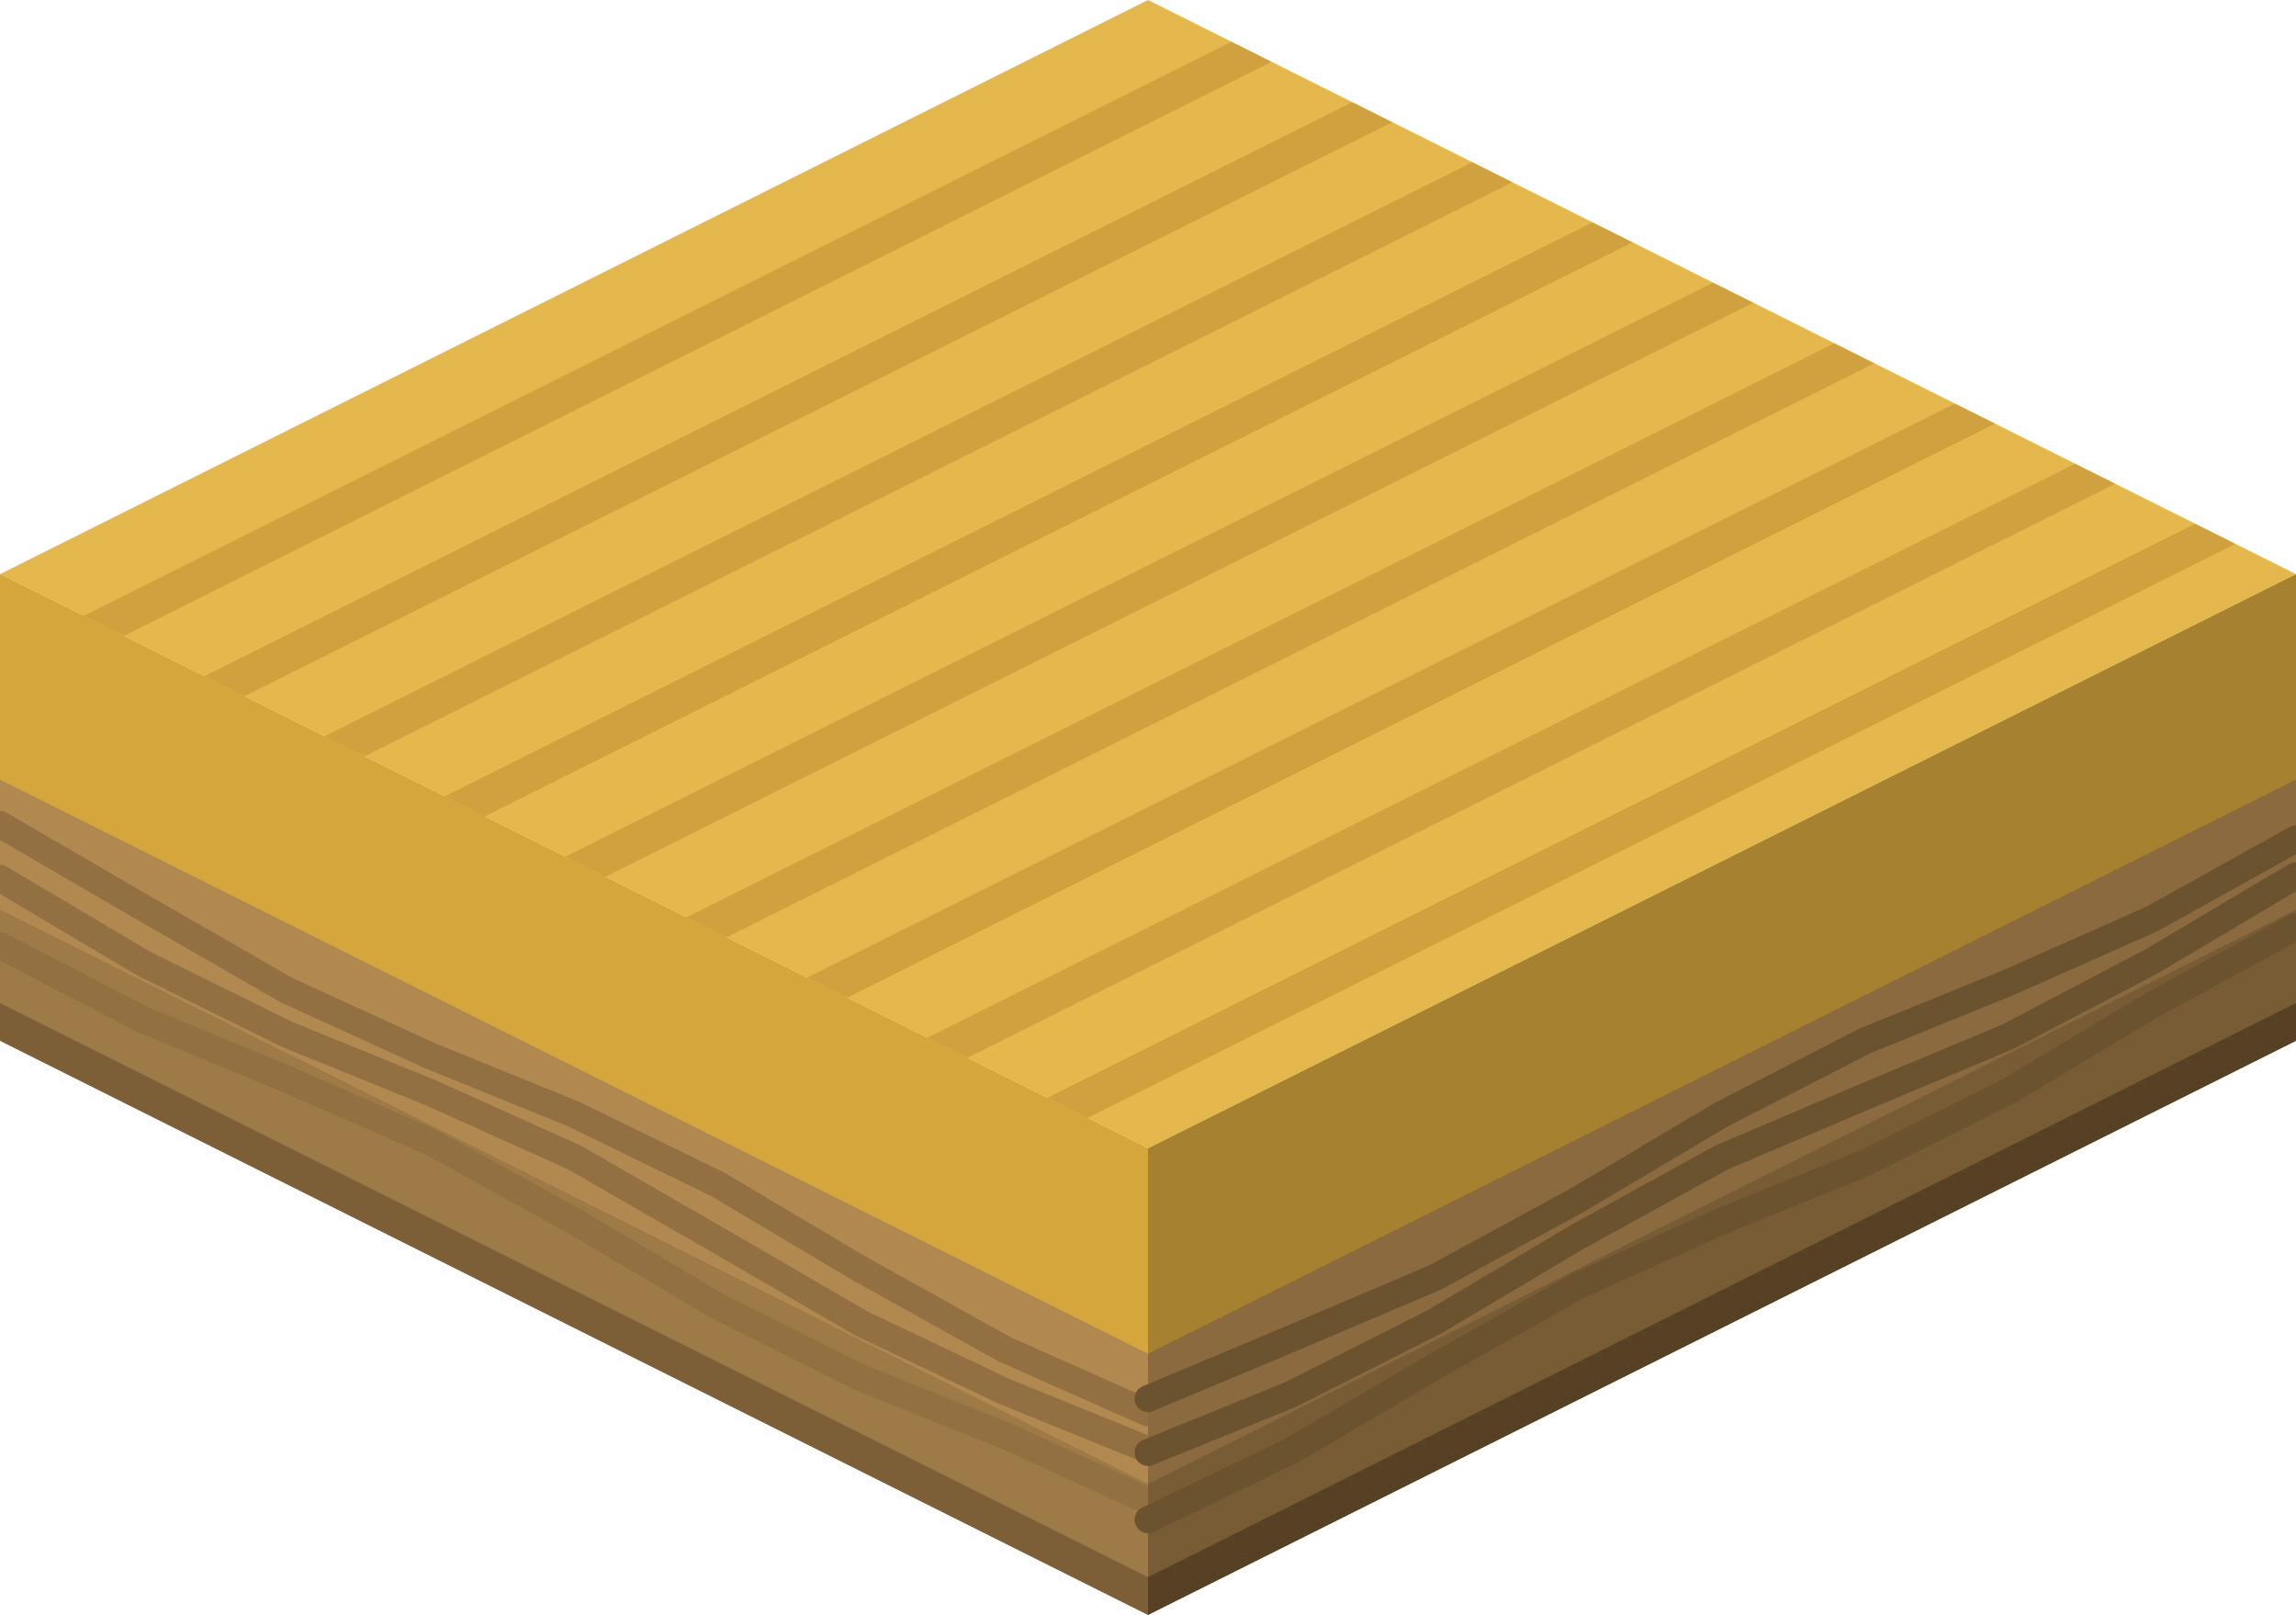
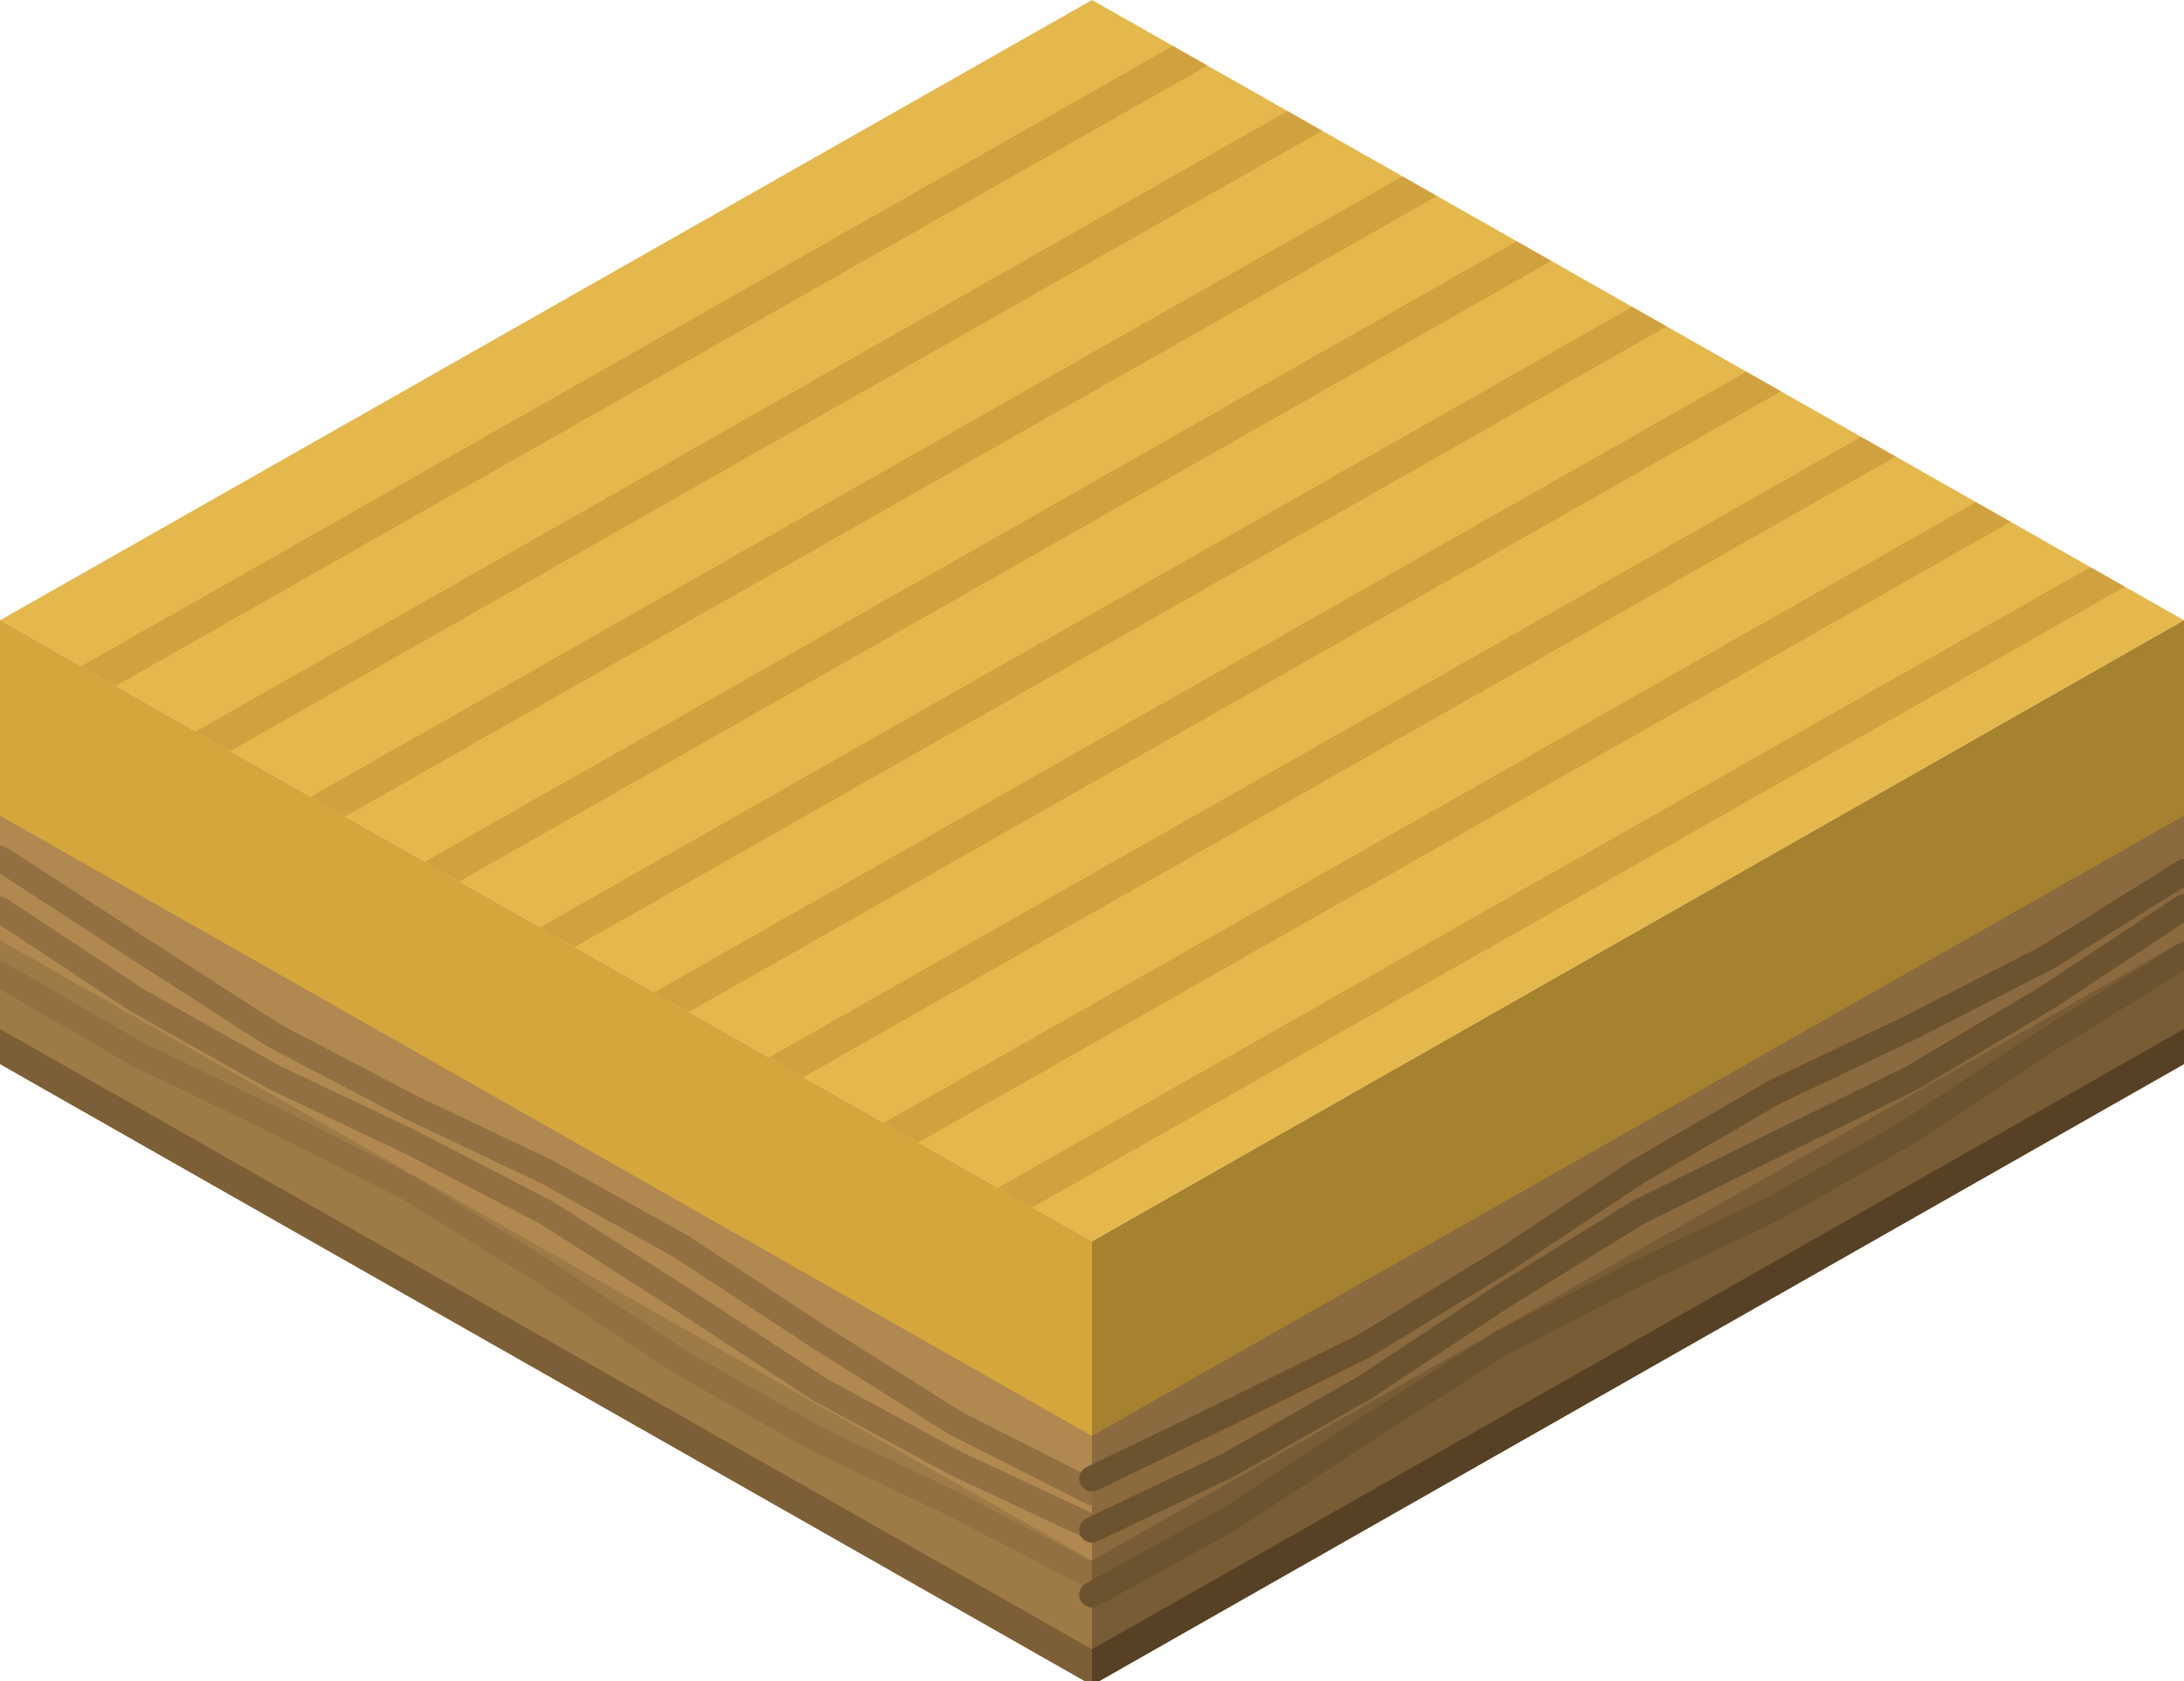
- <svg xmlns="http://www.w3.org/2000/svg" viewBox="0 0 256 180" width="256" height="180">
+ <svg xmlns="http://www.w3.org/2000/svg" viewBox="0 0 256 197" width="256" height="197">
  <defs>
    <clipPath id="d">
-       <polygon points="128,0 256,64 128,128 0,64" />
+       <polygon points="128,0 256,72.7 128,145.5 0,72.7" />
    </clipPath>
    <clipPath id="w0">
-       <polygon points="0,64 128,128 128,180 0,116" />
+       <polygon points="0,72.7 128,145.5 128,197.5 0,124.7" />
    </clipPath>
    <clipPath id="w1">
-       <polygon points="128,128 256,64 256,116 128,180" />
+       <polygon points="128,145.5 256,72.7 256,124.7 128,197.5" />
    </clipPath>
    <linearGradient id="fade" x1="0" y1="0" x2="0" y2="1">
      <stop offset="0.55" stop-color="#000" stop-opacity="0" />
      <stop offset="1" stop-color="#0b2030" stop-opacity="0.35" />
    </linearGradient>
    <linearGradient id="sun" x1="0" y1="0" x2="1" y2="1">
      <stop offset="0" stop-color="#fff" stop-opacity="0.18" />
      <stop offset="0.6" stop-color="#fff" stop-opacity="0" />
      <stop offset="1" stop-color="#000" stop-opacity="0.08" />
    </linearGradient>
  </defs>
-   <polygon points="0,64 128,128 128,180 0,116" fill="#b08850" />
-   <polygon points="0,101.4 128,165.4 128,180 0,116" fill="#9e7a47" />
-   <polyline points="0,91.9 16,101.2 32,110.4 48,117.7 64,124.2 80,132 96,141.5 112,150.4 128,157.5" fill="none" stroke="#927042" stroke-width="3" stroke-linecap="round" />
-   <polyline points="0,97.9 16,107.4 32,115.3 48,121.8 64,129 80,138.2 96,147.5 112,155.1 128,161.6" fill="none" stroke="#927042" stroke-width="3" stroke-linecap="round" />
-   <polyline points="0,105.4 16,113.7 32,120.3 48,127.3 64,136.1 80,145.6 96,153.6 112,160 128,167.3" fill="none" stroke="#927042" stroke-width="3" stroke-linecap="round" />
-   <polygon points="0,64 128,128 128,150.9 0,86.9" fill="#d4a63c" />
-   <polygon points="0,111.8 128,175.8 128,180 0,116" fill="#7c5f37" />
-   <polygon points="128,128 256,64 256,116 128,180" fill="#8a6a3e" />
-   <polygon points="128,165.4 256,101.4 256,116 128,180" fill="#785c35" />
-   <polyline points="128,155.9 144,149.2 160,142.4 176,133.7 192,124.2 208,116 224,109.5 240,102.4 256,93.5" fill="none" stroke="#6c5330" stroke-width="3" stroke-linecap="round" />
-   <polyline points="128,161.9 144,155.4 160,147.3 176,137.8 192,129 208,122.2 224,115.5 240,107.1 256,97.6" fill="none" stroke="#6c5330" stroke-width="3" stroke-linecap="round" />
-   <polyline points="128,169.4 144,161.7 160,152.3 176,143.3 192,136.1 208,129.6 224,121.6 240,112 256,103.3" fill="none" stroke="#6c5330" stroke-width="3" stroke-linecap="round" />
-   <polygon points="128,128 256,64 256,86.9 128,150.9" fill="#a6812f" />
-   <polygon points="128,175.8 256,111.8 256,116 128,180" fill="#564125" />
-   <polygon points="128,0 256,64 128,128 0,64" fill="#e4b84c" />
+   <polygon points="0,72.7 128,145.5 128,197.5 0,124.7" fill="#b08850" />
+   <polygon points="0,110.2 128,182.9 128,197.5 0,124.7" fill="#9e7a47" />
+   <polyline points="0,100.6 16,111 32,121.3 48,129.7 64,137.3 80,146.2 96,156.7 112,166.8 128,174.9" fill="none" stroke="#927042" stroke-width="3" stroke-linecap="round" />
+   <polyline points="0,106.6 16,117.2 32,126.2 48,133.8 64,142.1 80,152.3 96,162.8 112,171.5 128,179" fill="none" stroke="#927042" stroke-width="3" stroke-linecap="round" />
+   <polyline points="0,114.2 16,123.5 32,131.2 48,139.3 64,149.2 80,159.8 96,168.8 112,176.4 128,184.7" fill="none" stroke="#927042" stroke-width="3" stroke-linecap="round" />
+   <polygon points="0,72.7 128,145.5 128,168.3 0,95.6" fill="#d4a63c" />
+   <polygon points="0,120.6 128,193.3 128,197.5 0,124.7" fill="#7c5f37" />
+   <polygon points="128,145.5 256,72.7 256,124.7 128,197.5" fill="#8a6a3e" />
+   <polygon points="128,182.9 256,110.2 256,124.7 128,197.5" fill="#785c35" />
+   <polyline points="128,173.3 144,165.6 160,157.7 176,147.9 192,137.3 208,128 224,120.4 240,112.2 256,102.2" fill="none" stroke="#6c5330" stroke-width="3" stroke-linecap="round" />
+   <polyline points="128,179.3 144,171.7 160,162.6 176,152 192,142.1 208,134.2 224,126.4 240,116.9 256,106.3" fill="none" stroke="#6c5330" stroke-width="3" stroke-linecap="round" />
+   <polyline points="128,186.9 144,178.1 160,167.6 176,157.4 192,149.2 208,141.6 224,132.5 240,121.9 256,112" fill="none" stroke="#6c5330" stroke-width="3" stroke-linecap="round" />
+   <polygon points="128,145.5 256,72.7 256,95.6 128,168.3" fill="#a6812f" />
+   <polygon points="128,193.3 256,120.6 256,124.7 128,197.5" fill="#564125" />
+   <polygon points="128,0 256,72.7 128,145.5 0,72.7" fill="#e4b84c" />
  <g clip-path="url(#d)">
-     <path d="M145.9 2.6L5.1 73" stroke="#c09034" stroke-width="4" opacity="0.55" />
-     <path d="M159.4 9.3L18.6 79.7" stroke="#c09034" stroke-width="4" opacity="0.55" />
-     <path d="M172.8 16L32 86.4" stroke="#c09034" stroke-width="4" opacity="0.55" />
-     <path d="M186.2 22.7L45.4 93.1" stroke="#c09034" stroke-width="4" opacity="0.55" />
-     <path d="M199.7 29.4L58.9 99.8" stroke="#c09034" stroke-width="4" opacity="0.55" />
-     <path d="M213.1 36.2L72.3 106.6" stroke="#c09034" stroke-width="4" opacity="0.55" />
-     <path d="M226.6 42.9L85.8 113.3" stroke="#c09034" stroke-width="4" opacity="0.55" />
-     <path d="M240 49.6L99.2 120" stroke="#c09034" stroke-width="4" opacity="0.55" />
-     <path d="M253.4 56.3L112.6 126.7" stroke="#c09034" stroke-width="4" opacity="0.55" />
+     <path d="M145.9 2.9L5.1 82.9" stroke="#c09034" stroke-width="4" opacity="0.55" />
+     <path d="M159.4 10.5L18.6 90.5" stroke="#c09034" stroke-width="4" opacity="0.55" />
+     <path d="M172.8 18.2L32 98.2" stroke="#c09034" stroke-width="4" opacity="0.55" />
+     <path d="M186.2 25.8L45.4 105.8" stroke="#c09034" stroke-width="4" opacity="0.55" />
+     <path d="M199.7 33.5L58.9 113.5" stroke="#c09034" stroke-width="4" opacity="0.55" />
+     <path d="M213.1 41.1L72.3 121.1" stroke="#c09034" stroke-width="4" opacity="0.55" />
+     <path d="M226.6 48.7L85.8 128.7" stroke="#c09034" stroke-width="4" opacity="0.55" />
+     <path d="M240 56.4L99.2 136.4" stroke="#c09034" stroke-width="4" opacity="0.55" />
+     <path d="M253.4 64L112.6 144" stroke="#c09034" stroke-width="4" opacity="0.55" />
  </g>
</svg>
